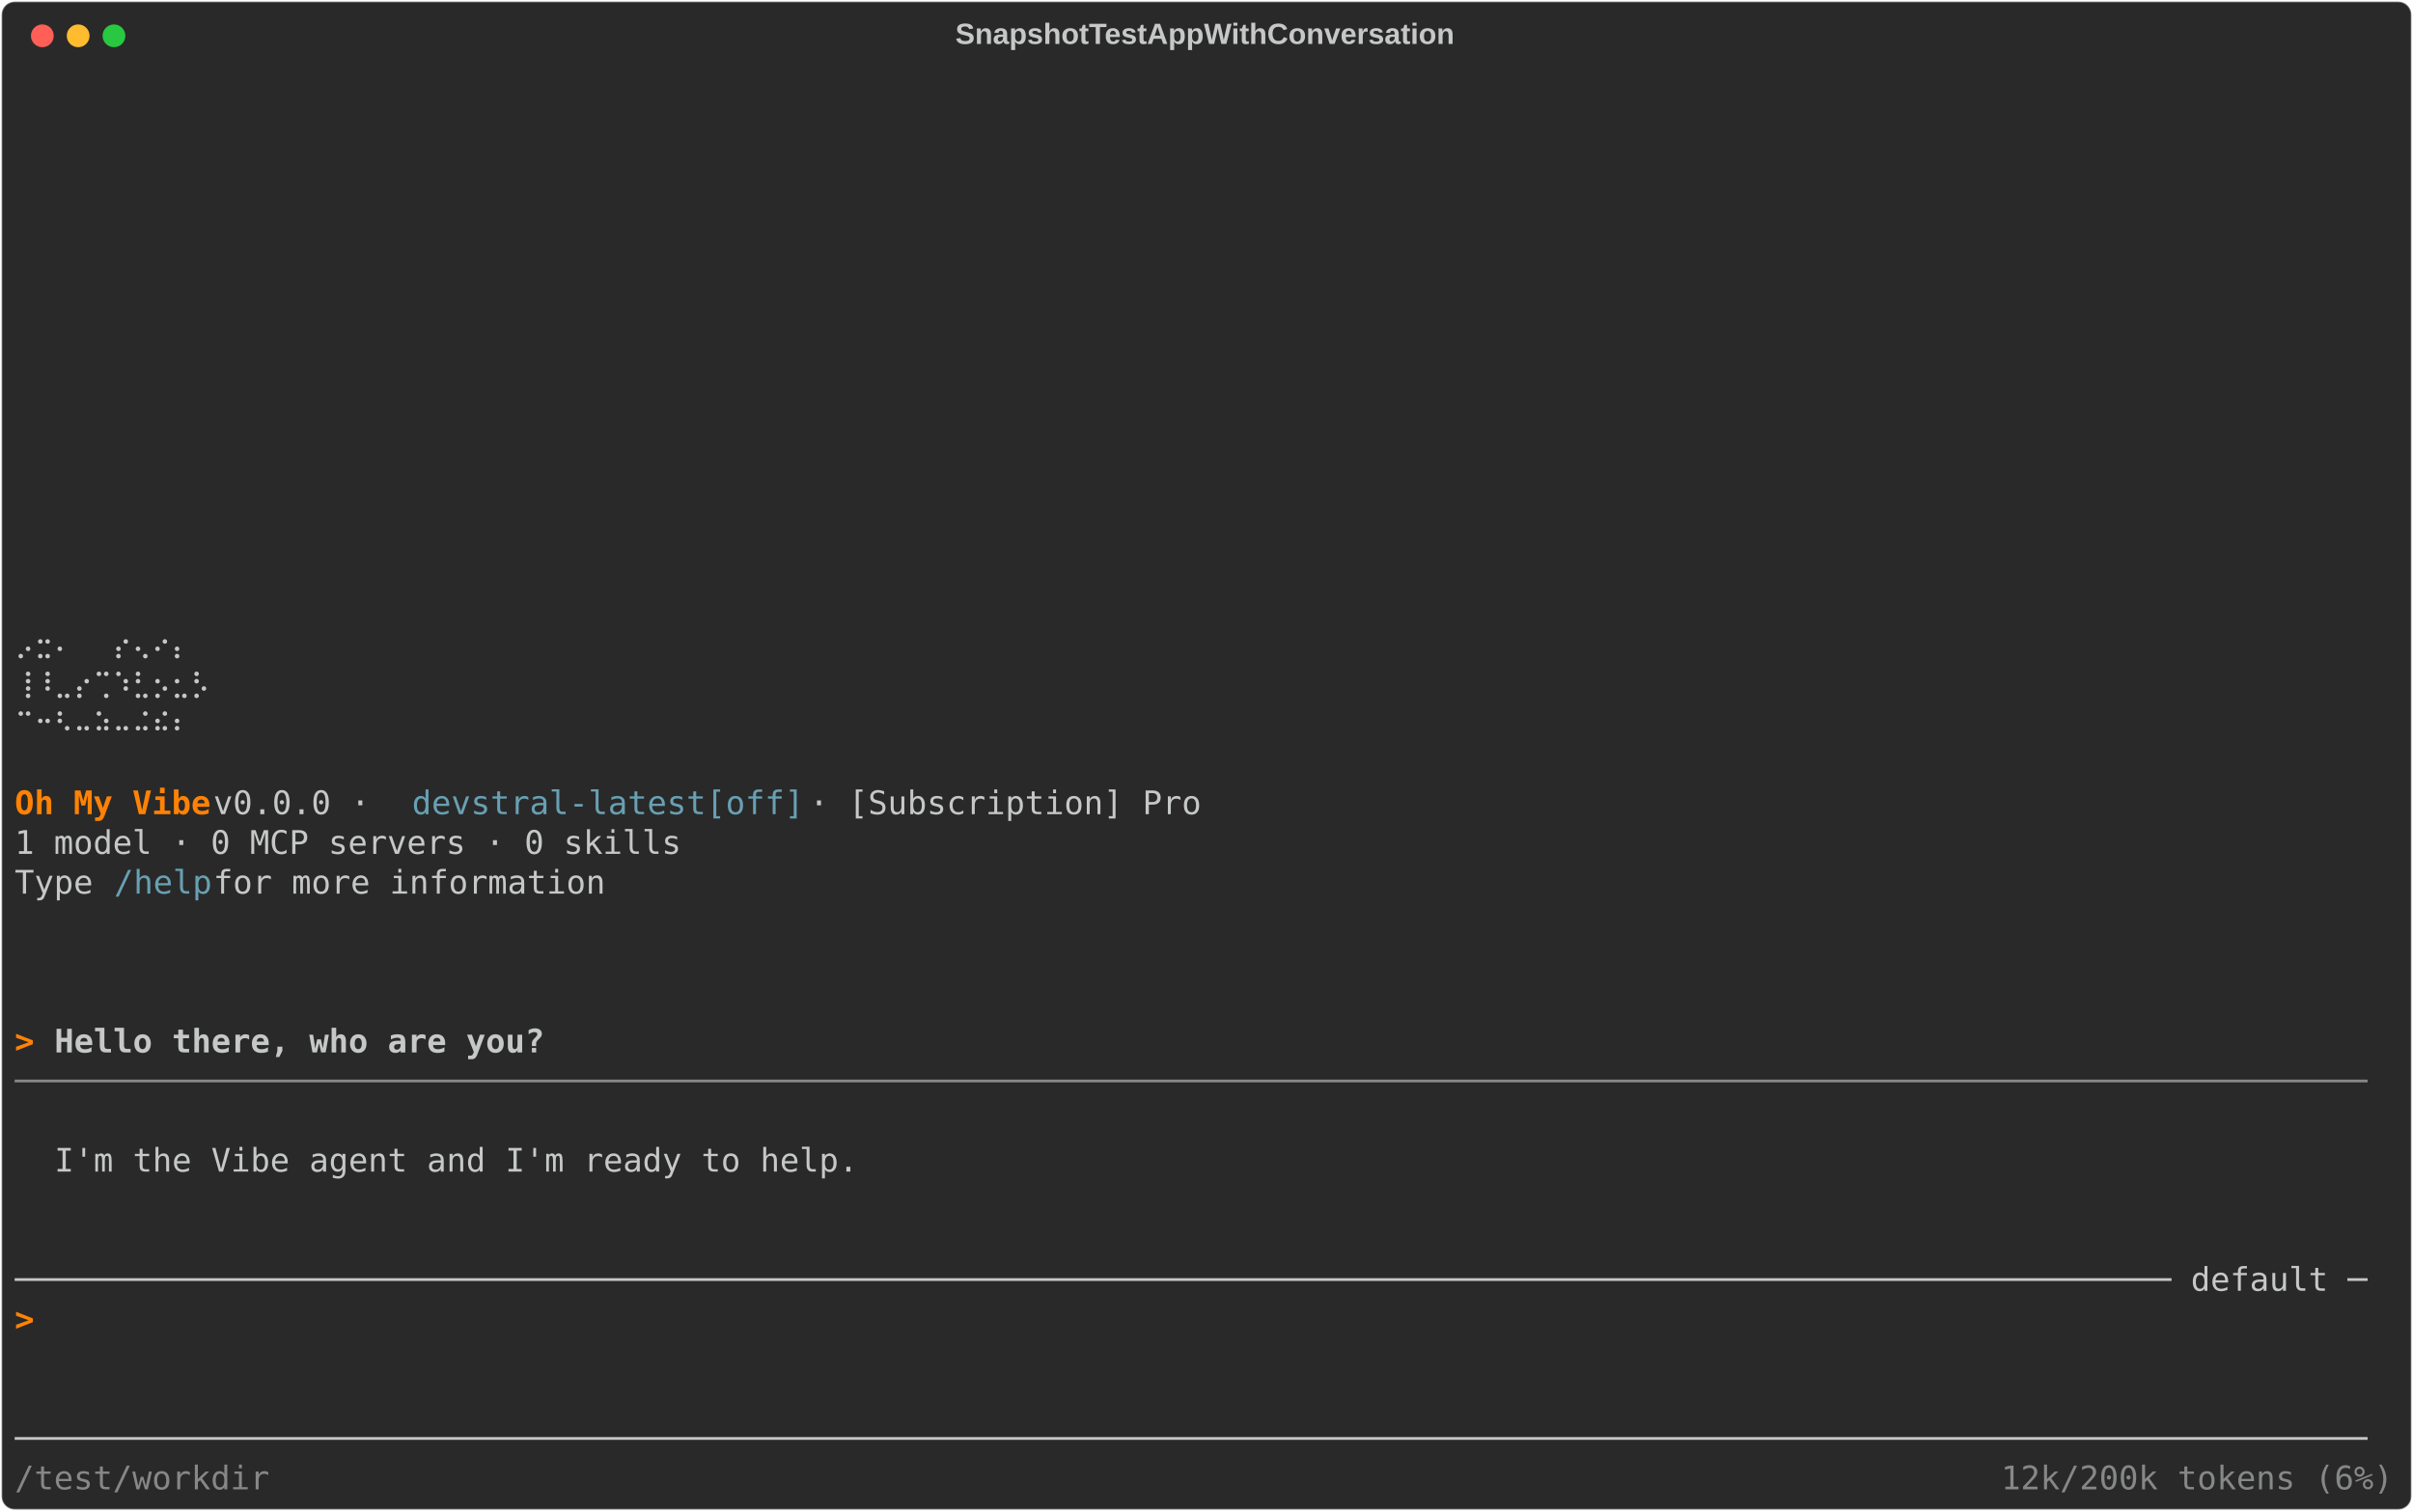
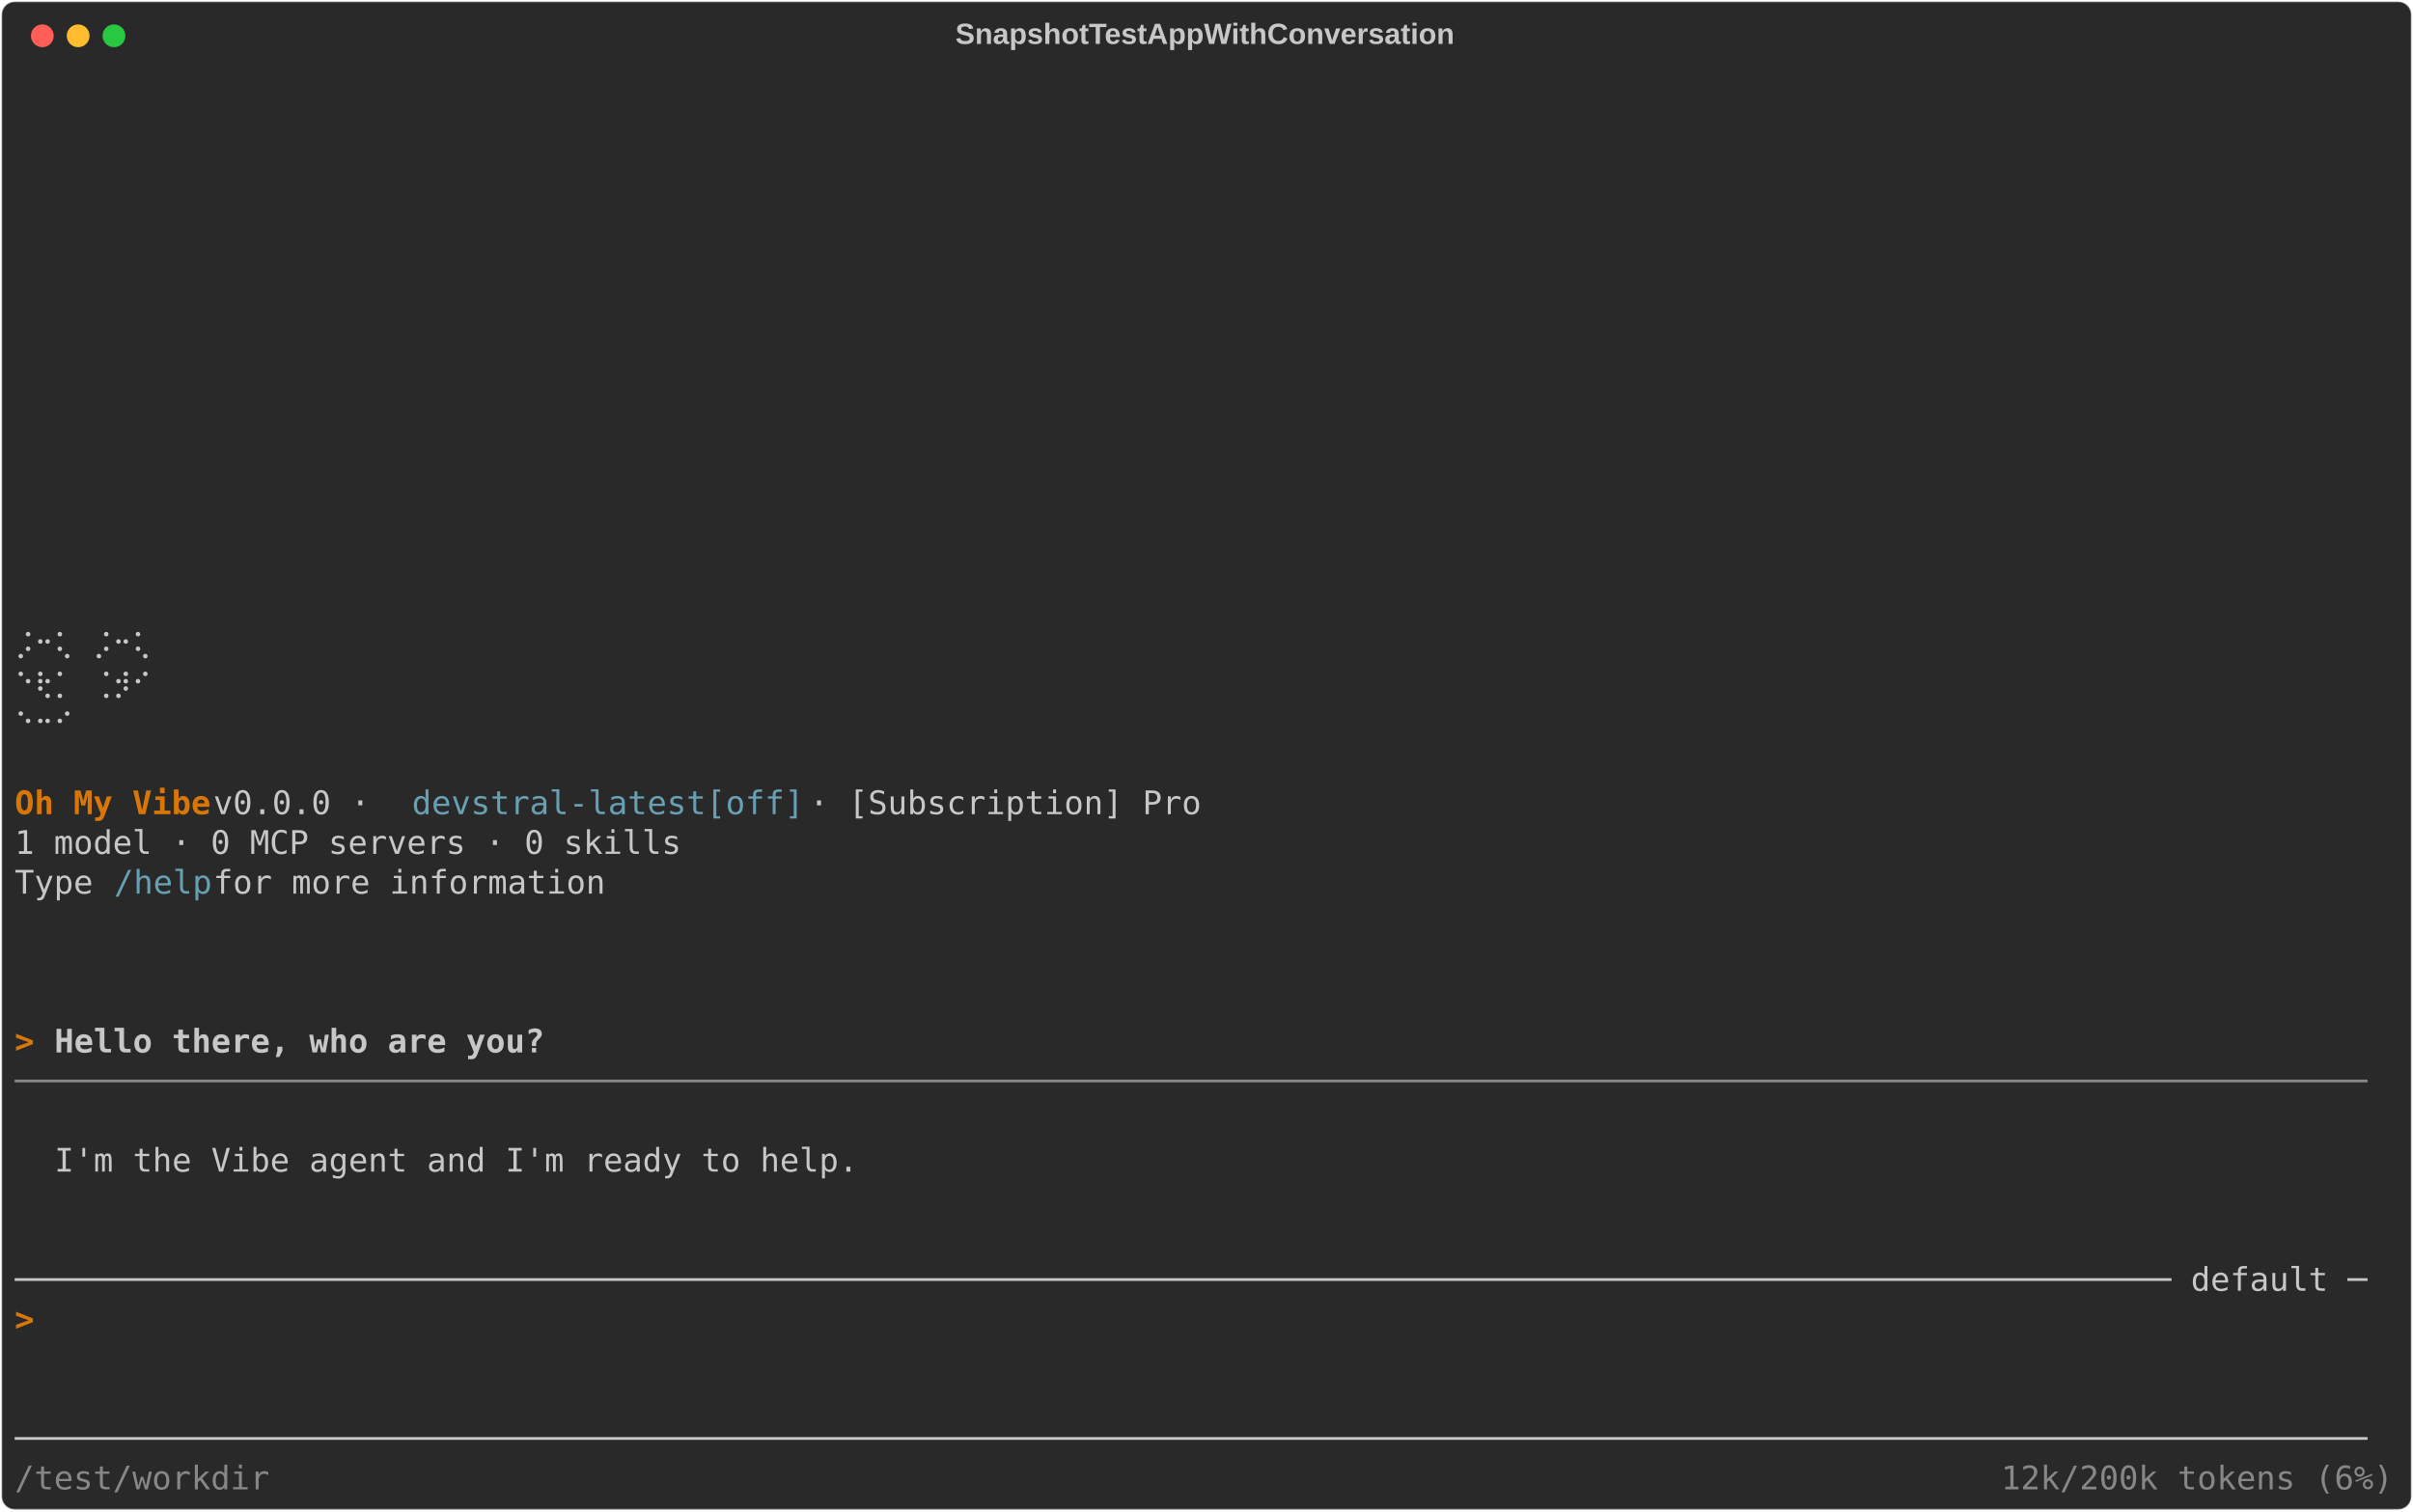
<svg xmlns="http://www.w3.org/2000/svg" class="rich-terminal" viewBox="0 0 1482 928.4">
  <style>

    @font-face {
        font-family: "Fira Code";
        src: local("FiraCode-Regular"),
                url("https://cdnjs.cloudflare.com/ajax/libs/firacode/6.2.0/woff2/FiraCode-Regular.woff2") format("woff2"),
                url("https://cdnjs.cloudflare.com/ajax/libs/firacode/6.2.0/woff/FiraCode-Regular.woff") format("woff");
        font-style: normal;
        font-weight: 400;
    }
    @font-face {
        font-family: "Fira Code";
        src: local("FiraCode-Bold"),
                url("https://cdnjs.cloudflare.com/ajax/libs/firacode/6.2.0/woff2/FiraCode-Bold.woff2") format("woff2"),
                url("https://cdnjs.cloudflare.com/ajax/libs/firacode/6.2.0/woff/FiraCode-Bold.woff") format("woff");
        font-style: bold;
        font-weight: 700;
    }

    .terminal-matrix {
        font-family: Fira Code, monospace;
        font-size: 20px;
        line-height: 24.4px;
        font-variant-east-asian: full-width;
    }

    .terminal-title {
        font-size: 18px;
        font-weight: bold;
        font-family: arial;
    }

    .terminal-r1 { fill: #c5c8c6 }
- .terminal-r2 { fill: #ff8205;font-weight: bold }
+ .terminal-r2 { fill: #d97706;font-weight: bold }
.terminal-r3 { fill: #68a0b3 }
.terminal-r4 { fill: #c5c8c6;font-weight: bold }
.terminal-r5 { fill: #868887 }
    </style>
  <defs>
    <clipPath id="terminal-clip-terminal">
      <rect x="0" y="0" width="1463.0" height="877.4" />
    </clipPath>
    <clipPath id="terminal-line-0">
      <rect x="0" y="1.5" width="1464" height="24.65" />
    </clipPath>
    <clipPath id="terminal-line-1">
      <rect x="0" y="25.9" width="1464" height="24.65" />
    </clipPath>
    <clipPath id="terminal-line-2">
      <rect x="0" y="50.3" width="1464" height="24.65" />
    </clipPath>
    <clipPath id="terminal-line-3">
      <rect x="0" y="74.7" width="1464" height="24.65" />
    </clipPath>
    <clipPath id="terminal-line-4">
      <rect x="0" y="99.1" width="1464" height="24.65" />
    </clipPath>
    <clipPath id="terminal-line-5">
      <rect x="0" y="123.5" width="1464" height="24.65" />
    </clipPath>
    <clipPath id="terminal-line-6">
      <rect x="0" y="147.9" width="1464" height="24.65" />
    </clipPath>
    <clipPath id="terminal-line-7">
      <rect x="0" y="172.3" width="1464" height="24.65" />
    </clipPath>
    <clipPath id="terminal-line-8">
      <rect x="0" y="196.7" width="1464" height="24.65" />
    </clipPath>
    <clipPath id="terminal-line-9">
      <rect x="0" y="221.1" width="1464" height="24.65" />
    </clipPath>
    <clipPath id="terminal-line-10">
      <rect x="0" y="245.5" width="1464" height="24.65" />
    </clipPath>
    <clipPath id="terminal-line-11">
      <rect x="0" y="269.9" width="1464" height="24.65" />
    </clipPath>
    <clipPath id="terminal-line-12">
      <rect x="0" y="294.3" width="1464" height="24.65" />
    </clipPath>
    <clipPath id="terminal-line-13">
      <rect x="0" y="318.7" width="1464" height="24.65" />
    </clipPath>
    <clipPath id="terminal-line-14">
      <rect x="0" y="343.1" width="1464" height="24.65" />
    </clipPath>
    <clipPath id="terminal-line-15">
      <rect x="0" y="367.5" width="1464" height="24.65" />
    </clipPath>
    <clipPath id="terminal-line-16">
      <rect x="0" y="391.9" width="1464" height="24.65" />
    </clipPath>
    <clipPath id="terminal-line-17">
      <rect x="0" y="416.3" width="1464" height="24.65" />
    </clipPath>
    <clipPath id="terminal-line-18">
      <rect x="0" y="440.7" width="1464" height="24.65" />
    </clipPath>
    <clipPath id="terminal-line-19">
      <rect x="0" y="465.1" width="1464" height="24.65" />
    </clipPath>
    <clipPath id="terminal-line-20">
      <rect x="0" y="489.5" width="1464" height="24.65" />
    </clipPath>
    <clipPath id="terminal-line-21">
      <rect x="0" y="513.9" width="1464" height="24.65" />
    </clipPath>
    <clipPath id="terminal-line-22">
      <rect x="0" y="538.3" width="1464" height="24.65" />
    </clipPath>
    <clipPath id="terminal-line-23">
      <rect x="0" y="562.7" width="1464" height="24.65" />
    </clipPath>
    <clipPath id="terminal-line-24">
      <rect x="0" y="587.1" width="1464" height="24.65" />
    </clipPath>
    <clipPath id="terminal-line-25">
      <rect x="0" y="611.5" width="1464" height="24.65" />
    </clipPath>
    <clipPath id="terminal-line-26">
      <rect x="0" y="635.9" width="1464" height="24.65" />
    </clipPath>
    <clipPath id="terminal-line-27">
      <rect x="0" y="660.3" width="1464" height="24.65" />
    </clipPath>
    <clipPath id="terminal-line-28">
      <rect x="0" y="684.7" width="1464" height="24.65" />
    </clipPath>
    <clipPath id="terminal-line-29">
      <rect x="0" y="709.1" width="1464" height="24.65" />
    </clipPath>
    <clipPath id="terminal-line-30">
      <rect x="0" y="733.5" width="1464" height="24.65" />
    </clipPath>
    <clipPath id="terminal-line-31">
      <rect x="0" y="757.9" width="1464" height="24.65" />
    </clipPath>
    <clipPath id="terminal-line-32">
      <rect x="0" y="782.3" width="1464" height="24.65" />
    </clipPath>
    <clipPath id="terminal-line-33">
      <rect x="0" y="806.7" width="1464" height="24.65" />
    </clipPath>
    <clipPath id="terminal-line-34">
      <rect x="0" y="831.1" width="1464" height="24.65" />
    </clipPath>
  </defs>
  <rect fill="#292929" stroke="rgba(255,255,255,0.35)" stroke-width="1" x="1" y="1" width="1480" height="926.4" rx="8" />
  <text class="terminal-title" fill="#c5c8c6" text-anchor="middle" x="740" y="27">SnapshotTestAppWithConversation</text>
  <g transform="translate(26,22)">
    <circle cx="0" cy="0" r="7" fill="#ff5f57" />
    <circle cx="22" cy="0" r="7" fill="#febc2e" />
    <circle cx="44" cy="0" r="7" fill="#28c840" />
  </g>
  <g transform="translate(9, 41)" clip-path="url(#terminal-clip-terminal)">
    <g class="terminal-matrix">
      <text class="terminal-r1" x="1464" y="20" textLength="12.2" clip-path="url(#terminal-line-0)">
</text>
      <text class="terminal-r1" x="1464" y="44.4" textLength="12.2" clip-path="url(#terminal-line-1)">
</text>
      <text class="terminal-r1" x="1464" y="68.8" textLength="12.2" clip-path="url(#terminal-line-2)">
</text>
      <text class="terminal-r1" x="1464" y="93.2" textLength="12.2" clip-path="url(#terminal-line-3)">
</text>
      <text class="terminal-r1" x="1464" y="117.6" textLength="12.2" clip-path="url(#terminal-line-4)">
</text>
      <text class="terminal-r1" x="1464" y="142" textLength="12.2" clip-path="url(#terminal-line-5)">
</text>
      <text class="terminal-r1" x="1464" y="166.4" textLength="12.2" clip-path="url(#terminal-line-6)">
</text>
      <text class="terminal-r1" x="1464" y="190.8" textLength="12.2" clip-path="url(#terminal-line-7)">
</text>
      <text class="terminal-r1" x="1464" y="215.2" textLength="12.2" clip-path="url(#terminal-line-8)">
</text>
      <text class="terminal-r1" x="1464" y="239.6" textLength="12.2" clip-path="url(#terminal-line-9)">
</text>
      <text class="terminal-r1" x="1464" y="264" textLength="12.2" clip-path="url(#terminal-line-10)">
</text>
      <text class="terminal-r1" x="1464" y="288.4" textLength="12.2" clip-path="url(#terminal-line-11)">
</text>
      <text class="terminal-r1" x="1464" y="312.8" textLength="12.2" clip-path="url(#terminal-line-12)">
</text>
      <text class="terminal-r1" x="1464" y="337.2" textLength="12.2" clip-path="url(#terminal-line-13)">
</text>
-       <text class="terminal-r1" x="0" y="361.6" textLength="134.2" clip-path="url(#terminal-line-14)">  ⡠⣒⠄  ⡔⢄⠔⡄</text>
+       <text class="terminal-r1" x="0" y="361.6" textLength="134.2" clip-path="url(#terminal-line-14)">  ⡨⠒⢅ ⡨⠒⢅  </text>
      <text class="terminal-r1" x="1464" y="361.6" textLength="12.2" clip-path="url(#terminal-line-14)">
</text>
-       <text class="terminal-r1" x="0" y="386" textLength="134.2" clip-path="url(#terminal-line-15)"> ⢸⠸⣀⡔⢉⠱⣃⡢⣂⡣</text>
+       <text class="terminal-r1" x="0" y="386" textLength="134.2" clip-path="url(#terminal-line-15)">  ⠑⢗⡁ ⢈⡺⠊  </text>
      <text class="terminal-r1" x="1464" y="386" textLength="12.2" clip-path="url(#terminal-line-15)">
</text>
-       <text class="terminal-r1" x="0" y="410.4" textLength="134.2" clip-path="url(#terminal-line-16)">  ⠉⠒⠣⠤⠵⠤⠬⠮⠆</text>
+       <text class="terminal-r1" x="0" y="410.4" textLength="134.2" clip-path="url(#terminal-line-16)">    ⠑⠒⠊    </text>
      <text class="terminal-r1" x="1464" y="410.4" textLength="12.2" clip-path="url(#terminal-line-16)">
</text>
      <text class="terminal-r1" x="1464" y="434.8" textLength="12.2" clip-path="url(#terminal-line-17)">
</text>
      <text class="terminal-r2" x="0" y="459.2" textLength="122" clip-path="url(#terminal-line-18)">Oh My Vibe</text>
      <text class="terminal-r1" x="122" y="459.2" textLength="122" clip-path="url(#terminal-line-18)"> v0.0.0 · </text>
      <text class="terminal-r3" x="244" y="459.2" textLength="244" clip-path="url(#terminal-line-18)">devstral-latest[off]</text>
      <text class="terminal-r1" x="488" y="459.2" textLength="256.2" clip-path="url(#terminal-line-18)"> · [Subscription] Pro</text>
      <text class="terminal-r1" x="1464" y="459.2" textLength="12.2" clip-path="url(#terminal-line-18)">
</text>
      <text class="terminal-r1" x="0" y="483.6" textLength="414.8" clip-path="url(#terminal-line-19)">1 model · 0 MCP servers · 0 skills</text>
      <text class="terminal-r1" x="1464" y="483.6" textLength="12.2" clip-path="url(#terminal-line-19)">
</text>
      <text class="terminal-r1" x="0" y="508" textLength="61" clip-path="url(#terminal-line-20)">Type </text>
      <text class="terminal-r3" x="61" y="508" textLength="61" clip-path="url(#terminal-line-20)">/help</text>
      <text class="terminal-r1" x="122" y="508" textLength="256.2" clip-path="url(#terminal-line-20)"> for more information</text>
      <text class="terminal-r1" x="1464" y="508" textLength="12.2" clip-path="url(#terminal-line-20)">
</text>
      <text class="terminal-r1" x="1464" y="532.4" textLength="12.2" clip-path="url(#terminal-line-21)">
</text>
      <text class="terminal-r1" x="1464" y="556.8" textLength="12.2" clip-path="url(#terminal-line-22)">
</text>
      <text class="terminal-r1" x="1464" y="581.2" textLength="12.2" clip-path="url(#terminal-line-23)">
</text>
      <text class="terminal-r2" x="0" y="605.6" textLength="24.4" clip-path="url(#terminal-line-24)">&gt; </text>
      <text class="terminal-r4" x="24.4" y="605.6" textLength="305" clip-path="url(#terminal-line-24)">Hello there, who are you?</text>
      <text class="terminal-r1" x="1464" y="605.6" textLength="12.2" clip-path="url(#terminal-line-24)">
</text>
      <text class="terminal-r5" x="0" y="630" textLength="1464" clip-path="url(#terminal-line-25)">────────────────────────────────────────────────────────────────────────────────────────────────────────────────────────</text>
      <text class="terminal-r1" x="1464" y="630" textLength="12.2" clip-path="url(#terminal-line-25)">
</text>
      <text class="terminal-r1" x="1464" y="654.4" textLength="12.2" clip-path="url(#terminal-line-26)">
</text>
      <text class="terminal-r1" x="24.4" y="678.8" textLength="500.2" clip-path="url(#terminal-line-27)">I'm the Vibe agent and I'm ready to help.</text>
      <text class="terminal-r1" x="1464" y="678.8" textLength="12.2" clip-path="url(#terminal-line-27)">
</text>
      <text class="terminal-r1" x="1464" y="703.2" textLength="12.2" clip-path="url(#terminal-line-28)">
</text>
      <text class="terminal-r1" x="1464" y="727.6" textLength="12.2" clip-path="url(#terminal-line-29)">
</text>
      <text class="terminal-r1" x="0" y="752" textLength="1464" clip-path="url(#terminal-line-30)">────────────────────────────────────────────────────────────────────────────────────────────────────────────── default ─</text>
      <text class="terminal-r1" x="1464" y="752" textLength="12.2" clip-path="url(#terminal-line-30)">
</text>
      <text class="terminal-r2" x="0" y="776.4" textLength="12.2" clip-path="url(#terminal-line-31)">&gt;</text>
      <text class="terminal-r1" x="1464" y="776.4" textLength="12.2" clip-path="url(#terminal-line-31)">
</text>
      <text class="terminal-r1" x="1464" y="800.8" textLength="12.2" clip-path="url(#terminal-line-32)">
</text>
      <text class="terminal-r1" x="1464" y="825.2" textLength="12.2" clip-path="url(#terminal-line-33)">
</text>
      <text class="terminal-r1" x="0" y="849.6" textLength="1464" clip-path="url(#terminal-line-34)">────────────────────────────────────────────────────────────────────────────────────────────────────────────────────────</text>
      <text class="terminal-r1" x="1464" y="849.6" textLength="12.2" clip-path="url(#terminal-line-34)">
</text>
      <text class="terminal-r5" x="0" y="874" textLength="158.6" clip-path="url(#terminal-line-35)">/test/workdir</text>
      <text class="terminal-r5" x="1220" y="874" textLength="244" clip-path="url(#terminal-line-35)">12k/200k tokens (6%)</text>
    </g>
  </g>
</svg>
